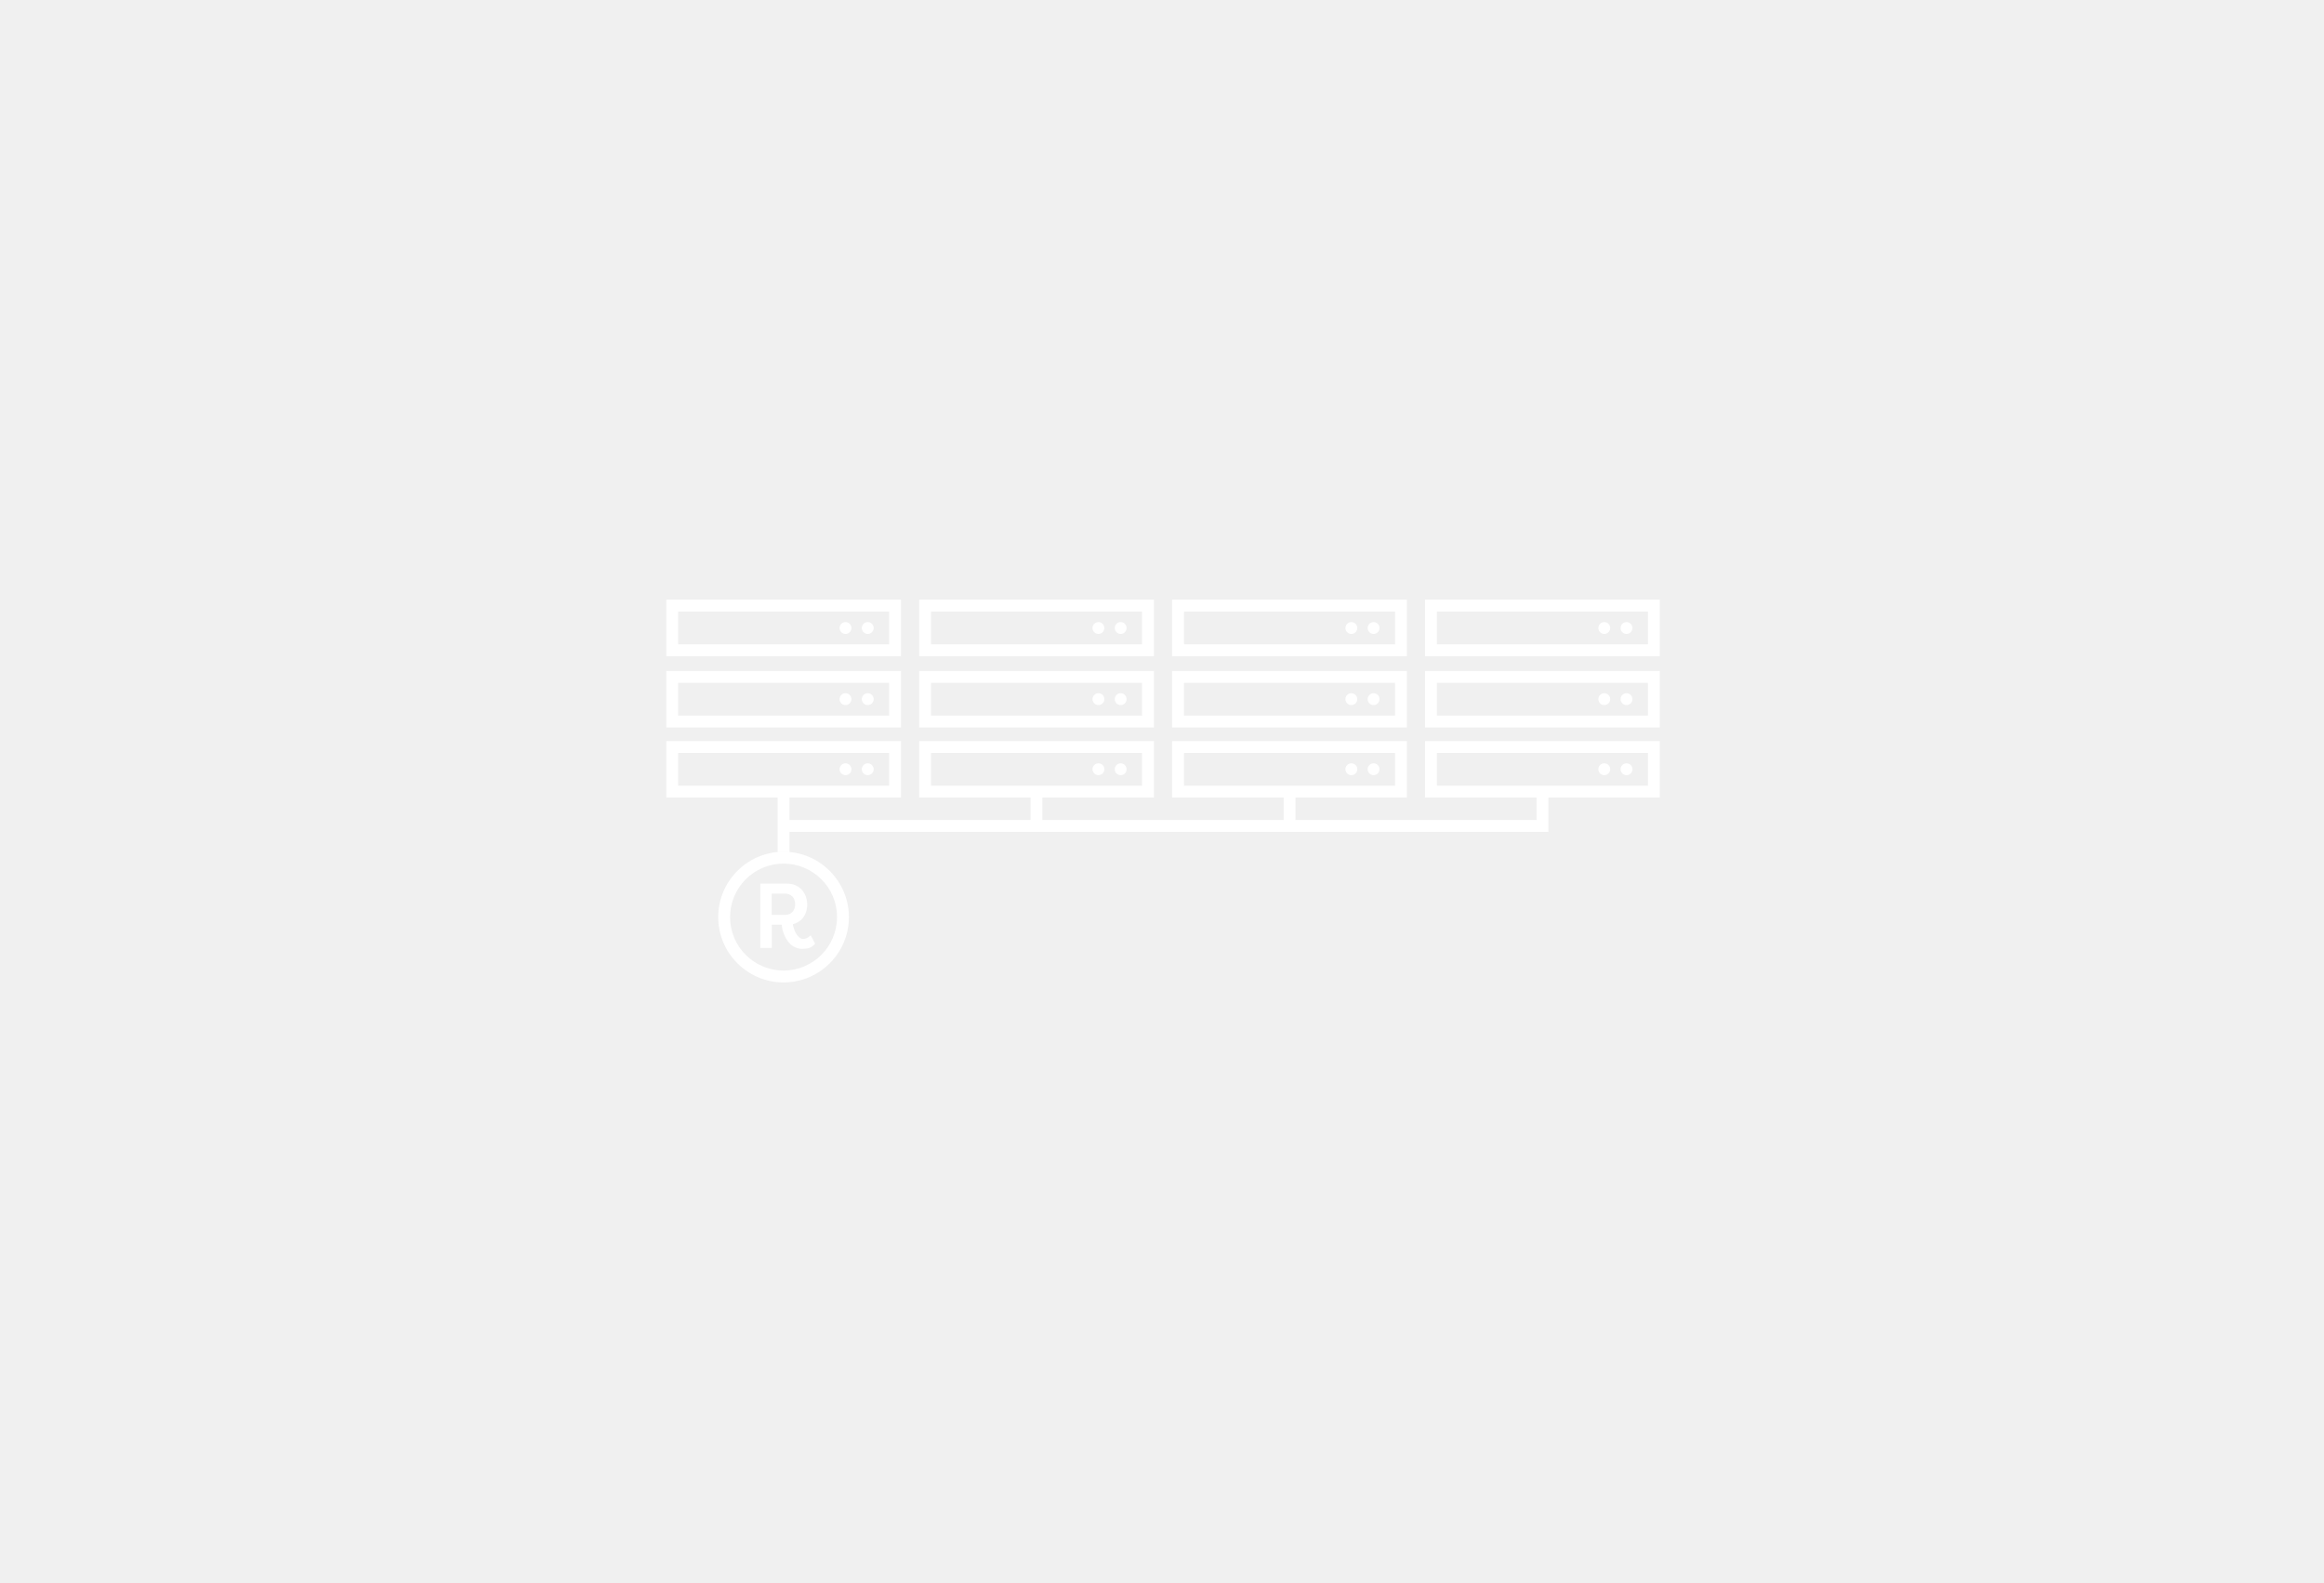
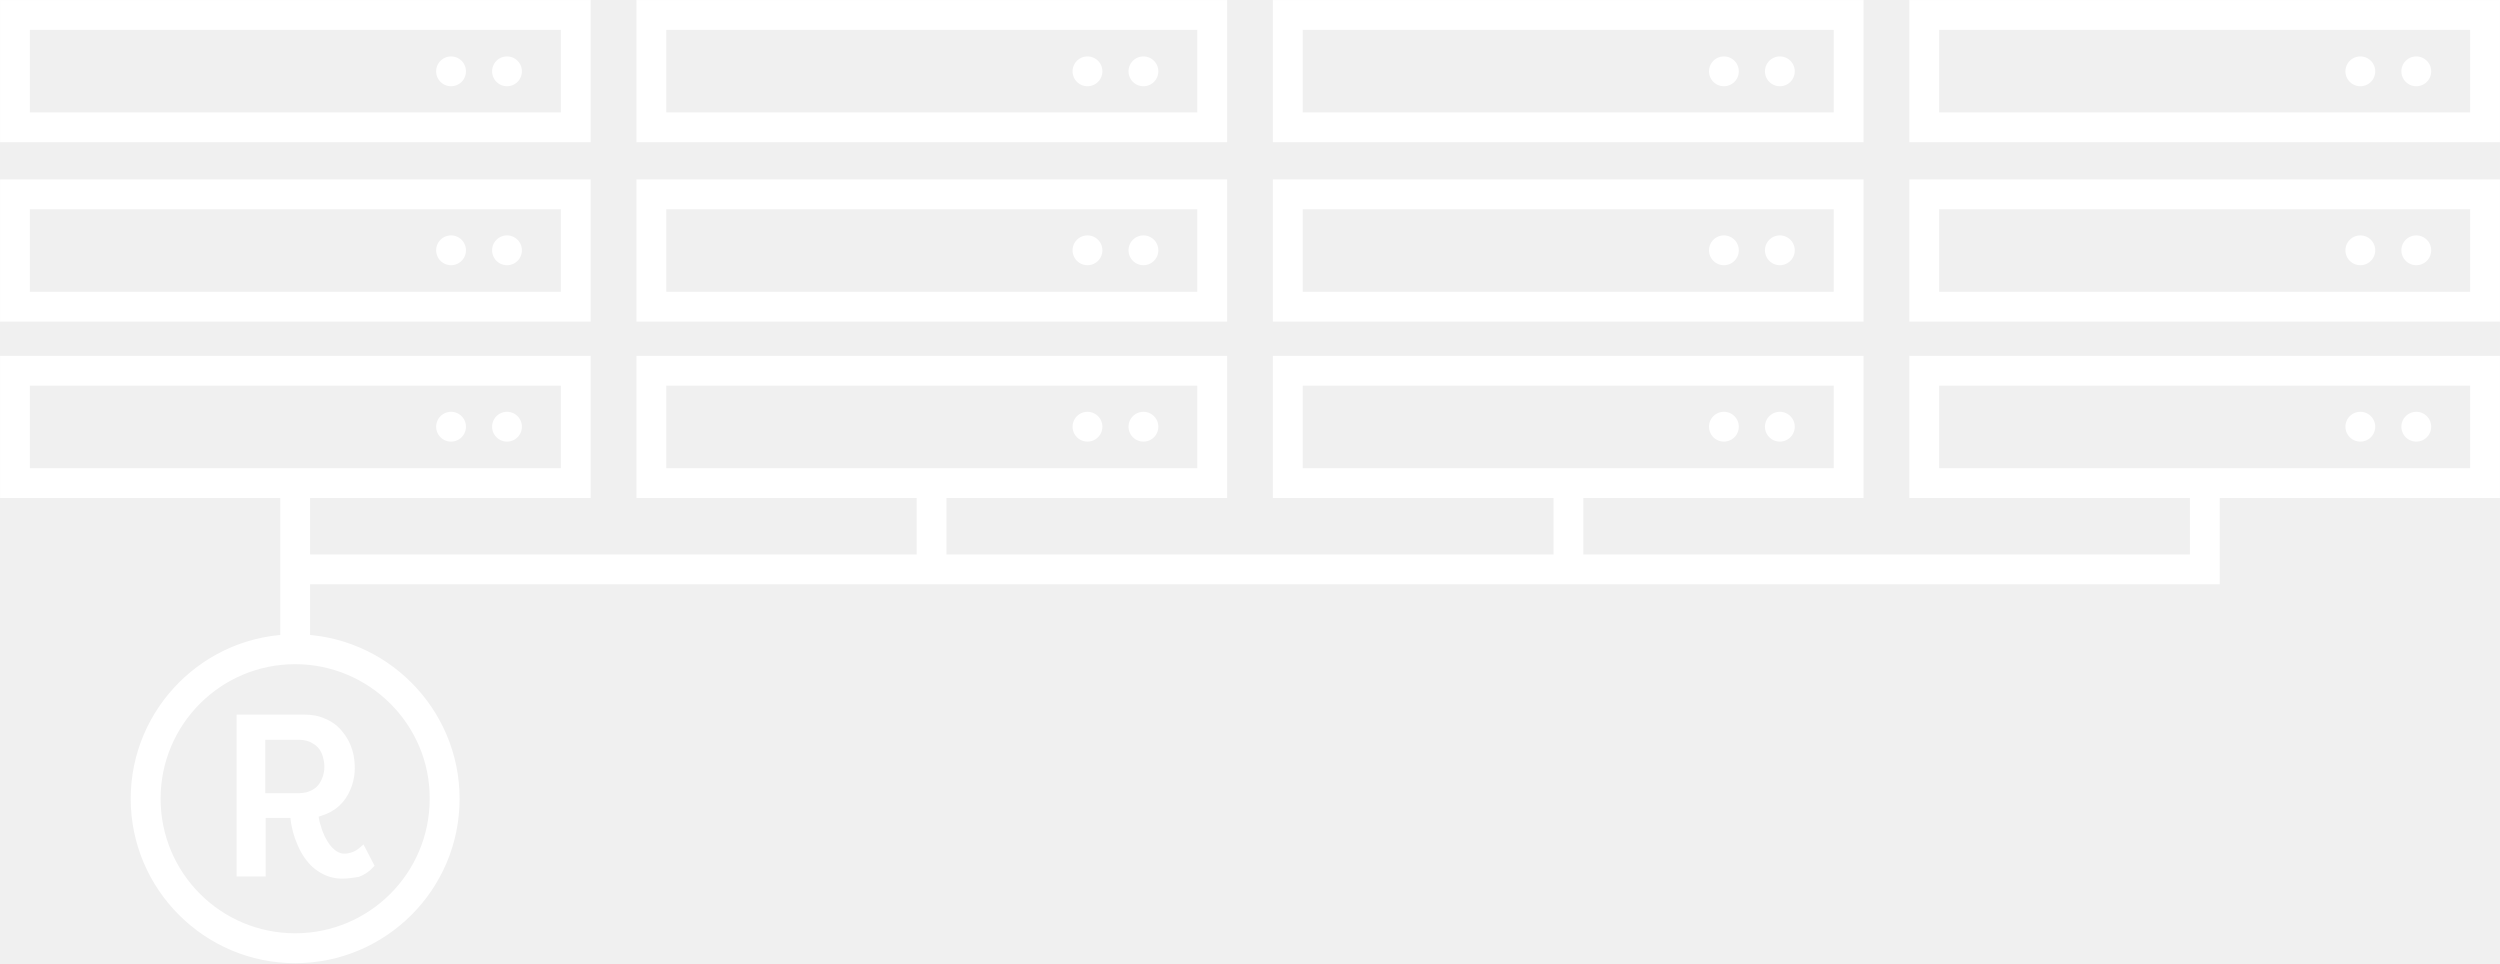
- <svg xmlns="http://www.w3.org/2000/svg" version="1.1" id="Layer_1" x="0px" y="0px" viewBox="0 0 1369.1 932.6" style="enable-background:new 0 0 1369.1 932.6;" xml:space="preserve">
+ <svg xmlns="http://www.w3.org/2000/svg" version="1.1" id="Layer_1" x="0px" y="0px" viewBox="771.5 282.7 585.3 225.5" style="enable-background:new 771.5 282.7 585.3 225.5;" xml:space="preserve">
  <style type="text/css">
	.st0{fill:none;stroke:#FFFFFF;stroke-width:6.981;stroke-miterlimit:10;}
	.st1{fill:none;stroke:#FFFFFF;stroke-width:6.981;stroke-linecap:round;stroke-miterlimit:10;}
	.st2{fill:#FFFFFF;}
</style>
-   <rect id="XMLID_647_" x="396" y="440.1" class="st0" width="131.3" height="26.3" />
-   <line id="XMLID_646_" class="st1" x1="511.2" y1="453.2" x2="511.2" y2="453.2" />
-   <line id="XMLID_645_" class="st1" x1="498.1" y1="453.2" x2="498.1" y2="453.2" />
-   <rect id="XMLID_643_" x="396" y="398.8" class="st0" width="131.3" height="26.3" />
-   <line id="XMLID_642_" class="st1" x1="511.2" y1="411.9" x2="511.2" y2="411.9" />
-   <line id="XMLID_641_" class="st1" x1="498.1" y1="411.9" x2="498.1" y2="411.9" />
-   <rect id="XMLID_639_" x="396" y="356.8" class="st0" width="131.3" height="26.3" />
-   <line id="XMLID_624_" class="st1" x1="511.2" y1="370" x2="511.2" y2="370" />
-   <line id="XMLID_619_" class="st1" x1="498.1" y1="370" x2="498.1" y2="370" />
-   <rect id="XMLID_617_" x="545" y="440.1" class="st0" width="131.3" height="26.3" />
-   <line id="XMLID_615_" class="st1" x1="660.2" y1="453.2" x2="660.2" y2="453.2" />
-   <line id="XMLID_614_" class="st1" x1="647.1" y1="453.2" x2="647.1" y2="453.2" />
-   <rect id="XMLID_613_" x="545" y="398.8" class="st0" width="131.3" height="26.3" />
-   <line id="XMLID_612_" class="st1" x1="660.2" y1="411.9" x2="660.2" y2="411.9" />
-   <line id="XMLID_611_" class="st1" x1="647.1" y1="411.9" x2="647.1" y2="411.9" />
-   <rect id="XMLID_609_" x="545" y="356.8" class="st0" width="131.3" height="26.3" />
-   <line id="XMLID_608_" class="st1" x1="660.2" y1="370" x2="660.2" y2="370" />
-   <line id="XMLID_607_" class="st1" x1="647.1" y1="370" x2="647.1" y2="370" />
-   <rect id="XMLID_606_" x="694" y="440.1" class="st0" width="131.3" height="26.3" />
-   <line id="XMLID_605_" class="st1" x1="809.2" y1="453.2" x2="809.2" y2="453.2" />
-   <line id="XMLID_604_" class="st1" x1="796.1" y1="453.2" x2="796.1" y2="453.2" />
-   <rect id="XMLID_603_" x="694" y="398.8" class="st0" width="131.3" height="26.3" />
-   <line id="XMLID_602_" class="st1" x1="809.2" y1="411.9" x2="809.2" y2="411.9" />
-   <line id="XMLID_601_" class="st1" x1="796.1" y1="411.9" x2="796.1" y2="411.9" />
-   <rect id="XMLID_600_" x="694" y="356.8" class="st0" width="131.3" height="26.3" />
-   <line id="XMLID_599_" class="st1" x1="809.2" y1="370" x2="809.2" y2="370" />
-   <line id="XMLID_598_" class="st1" x1="796.1" y1="370" x2="796.1" y2="370" />
-   <rect id="XMLID_597_" x="843" y="440.1" class="st0" width="131.3" height="26.3" />
-   <line id="XMLID_596_" class="st1" x1="958.2" y1="453.2" x2="958.2" y2="453.2" />
-   <line id="XMLID_595_" class="st1" x1="945.1" y1="453.2" x2="945.1" y2="453.2" />
-   <rect id="XMLID_594_" x="843" y="398.8" class="st0" width="131.3" height="26.3" />
-   <line id="XMLID_593_" class="st1" x1="958.2" y1="411.9" x2="958.2" y2="411.9" />
-   <line id="XMLID_592_" class="st1" x1="945.1" y1="411.9" x2="945.1" y2="411.9" />
-   <rect id="XMLID_591_" x="843" y="356.8" class="st0" width="131.3" height="26.3" />
-   <line id="XMLID_590_" class="st1" x1="958.2" y1="370" x2="958.2" y2="370" />
-   <line id="XMLID_589_" class="st1" x1="945.1" y1="370" x2="945.1" y2="370" />
+   <rect id="XMLID_647_" x="775" y="369.5" class="st0" width="131.3" height="26.3" />
+   <line id="XMLID_646_" class="st1" x1="890.2" y1="382.6" x2="890.2" y2="382.6" />
+   <line id="XMLID_645_" class="st1" x1="877.1" y1="382.6" x2="877.1" y2="382.6" />
+   <rect id="XMLID_643_" x="775" y="328.2" class="st0" width="131.3" height="26.3" />
+   <line id="XMLID_642_" class="st1" x1="890.2" y1="341.3" x2="890.2" y2="341.3" />
+   <line id="XMLID_641_" class="st1" x1="877.1" y1="341.3" x2="877.1" y2="341.3" />
+   <rect id="XMLID_639_" x="775" y="286.2" class="st0" width="131.3" height="26.3" />
+   <line id="XMLID_624_" class="st1" x1="890.2" y1="299.4" x2="890.2" y2="299.4" />
+   <line id="XMLID_619_" class="st1" x1="877.1" y1="299.4" x2="877.1" y2="299.4" />
+   <rect id="XMLID_617_" x="924" y="369.5" class="st0" width="131.3" height="26.3" />
+   <line id="XMLID_615_" class="st1" x1="1039.2" y1="382.6" x2="1039.2" y2="382.6" />
+   <line id="XMLID_614_" class="st1" x1="1026.1" y1="382.6" x2="1026.1" y2="382.6" />
+   <rect id="XMLID_613_" x="924" y="328.2" class="st0" width="131.3" height="26.3" />
+   <line id="XMLID_612_" class="st1" x1="1039.2" y1="341.3" x2="1039.2" y2="341.3" />
+   <line id="XMLID_611_" class="st1" x1="1026.1" y1="341.3" x2="1026.1" y2="341.3" />
+   <rect id="XMLID_609_" x="924" y="286.2" class="st0" width="131.3" height="26.3" />
+   <line id="XMLID_608_" class="st1" x1="1039.2" y1="299.4" x2="1039.2" y2="299.4" />
+   <line id="XMLID_607_" class="st1" x1="1026.1" y1="299.4" x2="1026.1" y2="299.4" />
+   <rect id="XMLID_606_" x="1073" y="369.5" class="st0" width="131.3" height="26.3" />
+   <line id="XMLID_605_" class="st1" x1="1188.2" y1="382.6" x2="1188.2" y2="382.6" />
+   <line id="XMLID_604_" class="st1" x1="1175.1" y1="382.6" x2="1175.1" y2="382.6" />
+   <rect id="XMLID_603_" x="1073" y="328.2" class="st0" width="131.3" height="26.3" />
+   <line id="XMLID_602_" class="st1" x1="1188.2" y1="341.3" x2="1188.2" y2="341.3" />
+   <line id="XMLID_601_" class="st1" x1="1175.1" y1="341.3" x2="1175.1" y2="341.3" />
+   <rect id="XMLID_600_" x="1073" y="286.2" class="st0" width="131.3" height="26.3" />
+   <line id="XMLID_599_" class="st1" x1="1188.2" y1="299.4" x2="1188.2" y2="299.4" />
+   <line id="XMLID_598_" class="st1" x1="1175.1" y1="299.4" x2="1175.1" y2="299.4" />
+   <rect id="XMLID_597_" x="1222" y="369.5" class="st0" width="131.3" height="26.3" />
+   <line id="XMLID_596_" class="st1" x1="1337.2" y1="382.6" x2="1337.2" y2="382.6" />
+   <line id="XMLID_595_" class="st1" x1="1324.1" y1="382.6" x2="1324.1" y2="382.6" />
+   <rect id="XMLID_594_" x="1222" y="328.2" class="st0" width="131.3" height="26.3" />
+   <line id="XMLID_593_" class="st1" x1="1337.2" y1="341.3" x2="1337.2" y2="341.3" />
+   <line id="XMLID_592_" class="st1" x1="1324.1" y1="341.3" x2="1324.1" y2="341.3" />
+   <rect id="XMLID_591_" x="1222" y="286.2" class="st0" width="131.3" height="26.3" />
+   <line id="XMLID_590_" class="st1" x1="1337.2" y1="299.4" x2="1337.2" y2="299.4" />
+   <line id="XMLID_589_" class="st1" x1="1324.1" y1="299.4" x2="1324.1" y2="299.4" />
  <g id="XMLID_12_">
    <g id="XMLID_556_">
-       <path id="XMLID_586_" class="st2" d="M473.9,553.7c-0.9,0.1-1.7,0.1-2.5-0.3c-1-0.4-1.8-1.1-2.4-2c-1.1-1.5-1.8-3.1-2.3-4.9    c-0.3-1-0.5-1.9-0.6-2.9c0.4-0.1,0.8-0.2,1.2-0.3c3-1,5.2-2.9,6.4-5.9c1-2.3,1.1-4.8,0.7-7.3c-0.3-1.8-1.1-3.5-2.2-5    c-1-1.3-2.3-2.3-3.9-3c-1.5-0.7-3.1-0.9-4.7-0.9c-4.9,0-15,0-15,0c0,12.1,0,24.2,0,36.2c1.7,0,3.4,0,5.2,0c0-4.6,0-9.1,0-13.7    c2.5,0,4.9,0,7.4,0c0,0.1,0,0.2,0.1,0.4c0.2,2.3,0.8,4.5,1.7,6.5c0.8,1.8,1.8,3.5,3.3,4.9c1.4,1.3,3,2.1,4.9,2.4    c1.6,0.2,3.3,0.1,4.8-0.5c1.1-0.4,2.2-1.1,3-2c-0.6-1.2-1.2-2.3-1.8-3.5C476.3,553,475.2,553.6,473.9,553.7z M462.6,539.8    c-3.4,0-8.8,0-8.8,0c0-4.7,0-9.4,0-14.1c0.1,0,0.2,0,0.3,0c2.8,0,5.7,0,8.5,0c1.3,0,2.6,0.3,3.7,1c1.4,0.9,2.2,2.1,2.6,3.6    c0.6,2.2,0.5,4.3-0.5,6.3c-0.8,1.6-2.2,2.6-3.9,3C463.9,539.7,463.3,539.8,462.6,539.8z" />
-       <path id="XMLID_561_" class="st2" d="M472.7,559c-0.5,0-1.1,0-1.6-0.1c-2-0.3-3.8-1.2-5.4-2.6c-1.4-1.3-2.6-3-3.5-5.1    c-0.9-2-1.5-4.2-1.7-6.4h-5.8v13.7h-6.8v-37.9l0.8,0c0,0,10.1,0,15,0c1.9,0,3.5,0.3,5,1c1.7,0.7,3.1,1.8,4.2,3.3    c1.2,1.5,2,3.3,2.4,5.3c0.5,2.8,0.3,5.4-0.7,7.8c-1.3,3.2-3.6,5.3-6.9,6.3c-0.2,0.1-0.4,0.1-0.6,0.2c0.1,0.7,0.2,1.3,0.5,2.1    c0.5,1.9,1.3,3.4,2.2,4.6c0.7,0.8,1.3,1.4,2.1,1.7c0.6,0.3,1.3,0.3,2,0.2c1.1-0.2,2-0.6,2.9-1.4l0.8-0.7l2.6,5l-0.4,0.4    c-0.9,1-2,1.7-3.3,2.2C475.2,558.8,474,559,472.7,559z M453,543.1h8.9l0.1,0.8c0,0.1,0,0.2,0,0.3c0.2,2.2,0.8,4.3,1.7,6.3    c0.8,1.9,1.9,3.4,3.1,4.6c1.3,1.2,2.8,1.9,4.5,2.2c1.5,0.2,3,0.1,4.4-0.4c0.9-0.3,1.6-0.8,2.3-1.4l-1.1-2.1    c-0.9,0.6-1.8,1-2.9,1.1l0,0c-1.1,0.2-2.1,0.1-2.9-0.3c-1-0.4-1.9-1.2-2.7-2.2c-1.1-1.4-1.9-3.1-2.5-5.1c-0.3-1.1-0.5-2.1-0.6-3.1    l-0.1-0.7l0.7-0.2c0.1,0,0.3-0.1,0.4-0.1c0.3-0.1,0.5-0.1,0.8-0.2c2.8-0.9,4.8-2.7,5.9-5.4c0.9-2.1,1.1-4.4,0.6-6.8    c-0.3-1.7-1-3.3-2-4.6c-0.9-1.2-2.1-2.1-3.6-2.8c-1.3-0.6-2.7-0.8-4.4-0.8c-4.1,0-11.7,0-14.2,0v34.6h3.5V543.1z M453,540.6v-15.8    l3.9,0c1.9,0,3.8,0,5.7,0c1.6,0,3,0.4,4.2,1.1c1.5,0.9,2.5,2.3,3,4.1c0.7,2.5,0.5,4.8-0.6,6.9c-0.9,1.8-2.4,3-4.5,3.4    c-0.7,0.1-1.3,0.2-2,0.2l0,0c-3.4,0-8.8,0-8.8,0L453,540.6z M454.6,526.5v12.5c1.6,0,5.4,0,8,0c0.5,0,1.1-0.1,1.6-0.2    c1.5-0.4,2.7-1.2,3.4-2.6c0.9-1.7,1.1-3.6,0.5-5.7c-0.4-1.4-1.1-2.4-2.3-3.1c-0.9-0.6-2-0.9-3.3-0.9c-1.9,0-3.8,0-5.7,0    L454.6,526.5z" />
+       <path id="XMLID_586_" class="st2" d="M852.9,483.1c-0.9,0.1-1.7,0.1-2.5-0.3c-1-0.4-1.8-1.1-2.4-2c-1.1-1.5-1.8-3.1-2.3-4.9    c-0.3-1-0.5-1.9-0.6-2.9c0.4-0.1,0.8-0.2,1.2-0.3c3-1,5.2-2.9,6.4-5.9c1-2.3,1.1-4.8,0.7-7.3c-0.3-1.8-1.1-3.5-2.2-5    c-1-1.3-2.3-2.3-3.9-3c-1.5-0.7-3.1-0.9-4.7-0.9c-4.9,0-15,0-15,0c0,12.1,0,24.2,0,36.2c1.7,0,3.4,0,5.2,0c0-4.6,0-9.1,0-13.7    c2.5,0,4.9,0,7.4,0c0,0.1,0,0.2,0.1,0.4c0.2,2.3,0.8,4.5,1.7,6.5c0.8,1.8,1.8,3.5,3.3,4.9c1.4,1.3,3,2.1,4.9,2.4    c1.6,0.2,3.3,0.1,4.8-0.5c1.1-0.4,2.2-1.1,3-2c-0.6-1.2-1.2-2.3-1.8-3.5C855.3,482.4,854.2,483,852.9,483.1z M841.6,469.2    c-3.4,0-8.8,0-8.8,0c0-4.7,0-9.4,0-14.1c0.1,0,0.2,0,0.3,0c2.8,0,5.7,0,8.5,0c1.3,0,2.6,0.3,3.7,1c1.4,0.9,2.2,2.1,2.6,3.6    c0.6,2.2,0.5,4.3-0.5,6.3c-0.8,1.6-2.2,2.6-3.9,3C842.9,469.1,842.3,469.2,841.6,469.2z" />
+       <path id="XMLID_561_" class="st2" d="M851.7,488.4c-0.5,0-1.1,0-1.6-0.1c-2-0.3-3.8-1.2-5.4-2.6c-1.4-1.3-2.6-3-3.5-5.1    c-0.9-2-1.5-4.2-1.7-6.4h-5.8v13.7h-6.8V450h0.8c0,0,10.1,0,15,0c1.9,0,3.5,0.3,5,1c1.7,0.7,3.1,1.8,4.2,3.3    c1.2,1.5,2,3.3,2.4,5.3c0.5,2.8,0.3,5.4-0.7,7.8c-1.3,3.2-3.6,5.3-6.9,6.3c-0.2,0.1-0.4,0.1-0.6,0.2c0.1,0.7,0.2,1.3,0.5,2.1    c0.5,1.9,1.3,3.4,2.2,4.6c0.7,0.8,1.3,1.4,2.1,1.7c0.6,0.3,1.3,0.3,2,0.2c1.1-0.2,2-0.6,2.9-1.4l0.8-0.7l2.6,5l-0.4,0.4    c-0.9,1-2,1.7-3.3,2.2C854.2,488.2,853,488.4,851.7,488.4z M832,472.5h8.9l0.1,0.8c0,0.1,0,0.2,0,0.3c0.2,2.2,0.8,4.3,1.7,6.3    c0.8,1.9,1.9,3.4,3.1,4.6c1.3,1.2,2.8,1.9,4.5,2.2c1.5,0.2,3,0.1,4.4-0.4c0.9-0.3,1.6-0.8,2.3-1.4l-1.1-2.1    c-0.9,0.6-1.8,1-2.9,1.1l0,0c-1.1,0.2-2.1,0.1-2.9-0.3c-1-0.4-1.9-1.2-2.7-2.2c-1.1-1.4-1.9-3.1-2.5-5.1c-0.3-1.1-0.5-2.1-0.6-3.1    l-0.1-0.7l0.7-0.2c0.1,0,0.3-0.1,0.4-0.1c0.3-0.1,0.5-0.1,0.8-0.2c2.8-0.9,4.8-2.7,5.9-5.4c0.9-2.1,1.1-4.4,0.6-6.8    c-0.3-1.7-1-3.3-2-4.6c-0.9-1.2-2.1-2.1-3.6-2.8c-1.3-0.6-2.7-0.8-4.4-0.8c-4.1,0-11.7,0-14.2,0v34.6h3.5v-13.7H832z M832,470    v-15.8h3.9c1.9,0,3.8,0,5.7,0c1.6,0,3,0.4,4.2,1.1c1.5,0.9,2.5,2.3,3,4.1c0.7,2.5,0.5,4.8-0.6,6.9c-0.9,1.8-2.4,3-4.5,3.4    c-0.7,0.1-1.3,0.2-2,0.2l0,0c-3.4,0-8.8,0-8.8,0L832,470z M833.6,455.9v12.5c1.6,0,5.4,0,8,0c0.5,0,1.1-0.1,1.6-0.2    c1.5-0.4,2.7-1.2,3.4-2.6c0.9-1.7,1.1-3.6,0.5-5.7c-0.4-1.4-1.1-2.4-2.3-3.1c-0.9-0.6-2-0.9-3.3-0.9c-1.9,0-3.8,0-5.7,0H833.6z" />
    </g>
    <g id="XMLID_24_">
-       <path id="XMLID_534_" class="st2" d="M461.6,502.7c-20.8,0-37.6,16.9-37.6,37.6c0,20.8,16.9,37.6,37.6,37.6    c20.8,0,37.6-16.9,37.6-37.6C499.3,519.6,482.4,502.7,461.6,502.7z M461.6,572.7c-17.8,0-32.4-14.5-32.4-32.4    c0-17.8,14.5-32.4,32.4-32.4c17.8,0,32.4,14.5,32.4,32.4C494,558.2,479.5,572.7,461.6,572.7z" />
-       <path id="XMLID_25_" class="st2" d="M461.6,578.8c-21.2,0-38.5-17.3-38.5-38.5c0-21.2,17.3-38.5,38.5-38.5s38.5,17.3,38.5,38.5    C500.1,561.6,482.8,578.8,461.6,578.8z M461.6,503.6c-20.3,0-36.8,16.5-36.8,36.8c0,20.3,16.5,36.8,36.8,36.8s36.8-16.5,36.8-36.8    C498.4,520.1,481.9,503.6,461.6,503.6z M461.6,573.6c-18.3,0-33.2-14.9-33.2-33.2c0-18.3,14.9-33.2,33.2-33.2    c18.3,0,33.2,14.9,33.2,33.2C494.8,558.7,479.9,573.6,461.6,573.6z M461.6,508.8c-17.4,0-31.5,14.1-31.5,31.5    c0,17.4,14.1,31.5,31.5,31.5c17.4,0,31.5-14.1,31.5-31.5C493.2,523,479,508.8,461.6,508.8z" />
+       <path id="XMLID_534_" class="st2" d="M840.6,432.1c-20.8,0-37.6,16.9-37.6,37.6c0,20.8,16.9,37.6,37.6,37.6    c20.8,0,37.6-16.9,37.6-37.6C878.3,449,861.4,432.1,840.6,432.1z M840.6,502.1c-17.8,0-32.4-14.5-32.4-32.4    c0-17.8,14.5-32.4,32.4-32.4c17.8,0,32.4,14.5,32.4,32.4C873,487.6,858.5,502.1,840.6,502.1z" />
+       <path id="XMLID_25_" class="st2" d="M840.6,508.2c-21.2,0-38.5-17.3-38.5-38.5s17.3-38.5,38.5-38.5s38.5,17.3,38.5,38.5    C879.1,491,861.8,508.2,840.6,508.2z M840.6,433c-20.3,0-36.8,16.5-36.8,36.8c0,20.3,16.5,36.8,36.8,36.8s36.8-16.5,36.8-36.8    C877.4,449.5,860.9,433,840.6,433z M840.6,503c-18.3,0-33.2-14.9-33.2-33.2s14.9-33.2,33.2-33.2s33.2,14.9,33.2,33.2    C873.8,488.1,858.9,503,840.6,503z M840.6,438.2c-17.4,0-31.5,14.1-31.5,31.5s14.1,31.5,31.5,31.5c17.4,0,31.5-14.1,31.5-31.5    C872.2,452.4,858,438.2,840.6,438.2z" />
    </g>
  </g>
-   <line id="XMLID_10_" class="st0" x1="461.6" y1="466.4" x2="461.6" y2="502.1" />
-   <line id="XMLID_9_" class="st0" x1="610.6" y1="466.4" x2="610.6" y2="486.6" />
-   <line id="XMLID_8_" class="st0" x1="759.7" y1="466.4" x2="759.7" y2="486.6" />
-   <polyline id="XMLID_7_" class="st0" points="908.7,466.4 908.7,486.6 461.6,486.6 " />
+   <line id="XMLID_10_" class="st0" x1="840.6" y1="395.8" x2="840.6" y2="431.5" />
+   <line id="XMLID_9_" class="st0" x1="989.6" y1="395.8" x2="989.6" y2="416" />
+   <line id="XMLID_8_" class="st0" x1="1138.7" y1="395.8" x2="1138.7" y2="416" />
+   <polyline id="XMLID_7_" class="st0" points="1287.7,395.8 1287.7,416 840.6,416 " />
</svg>
